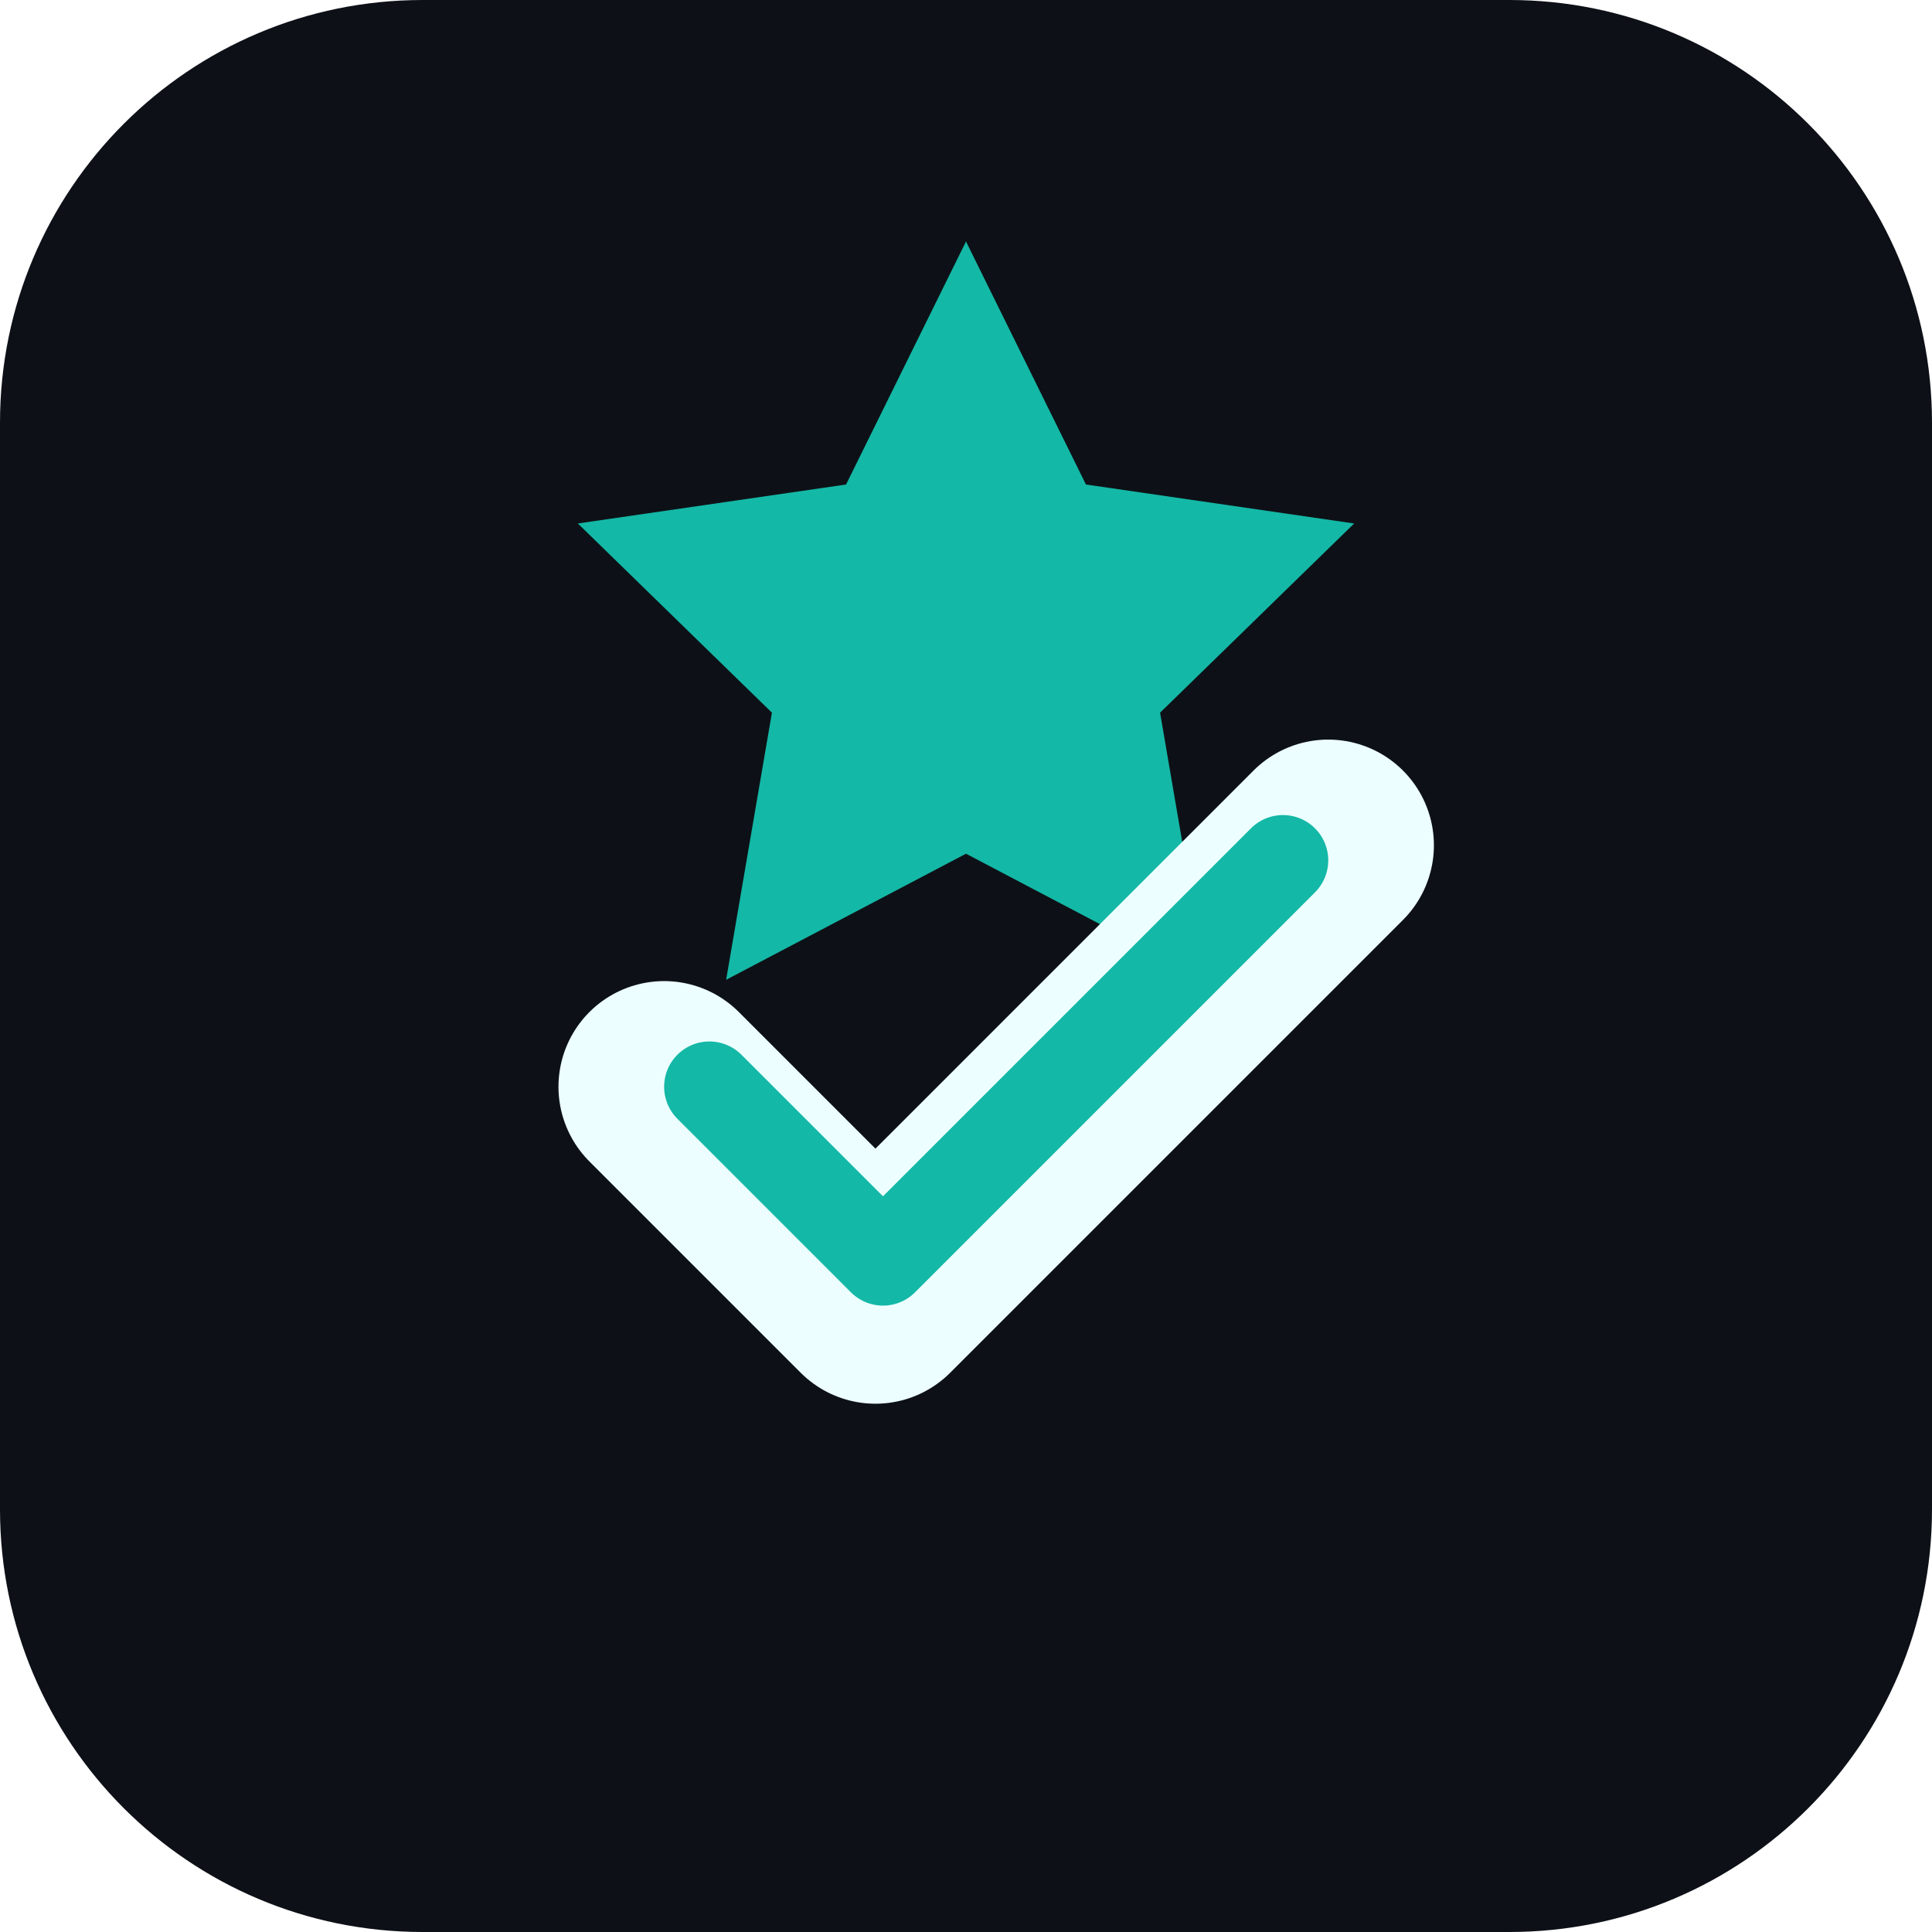
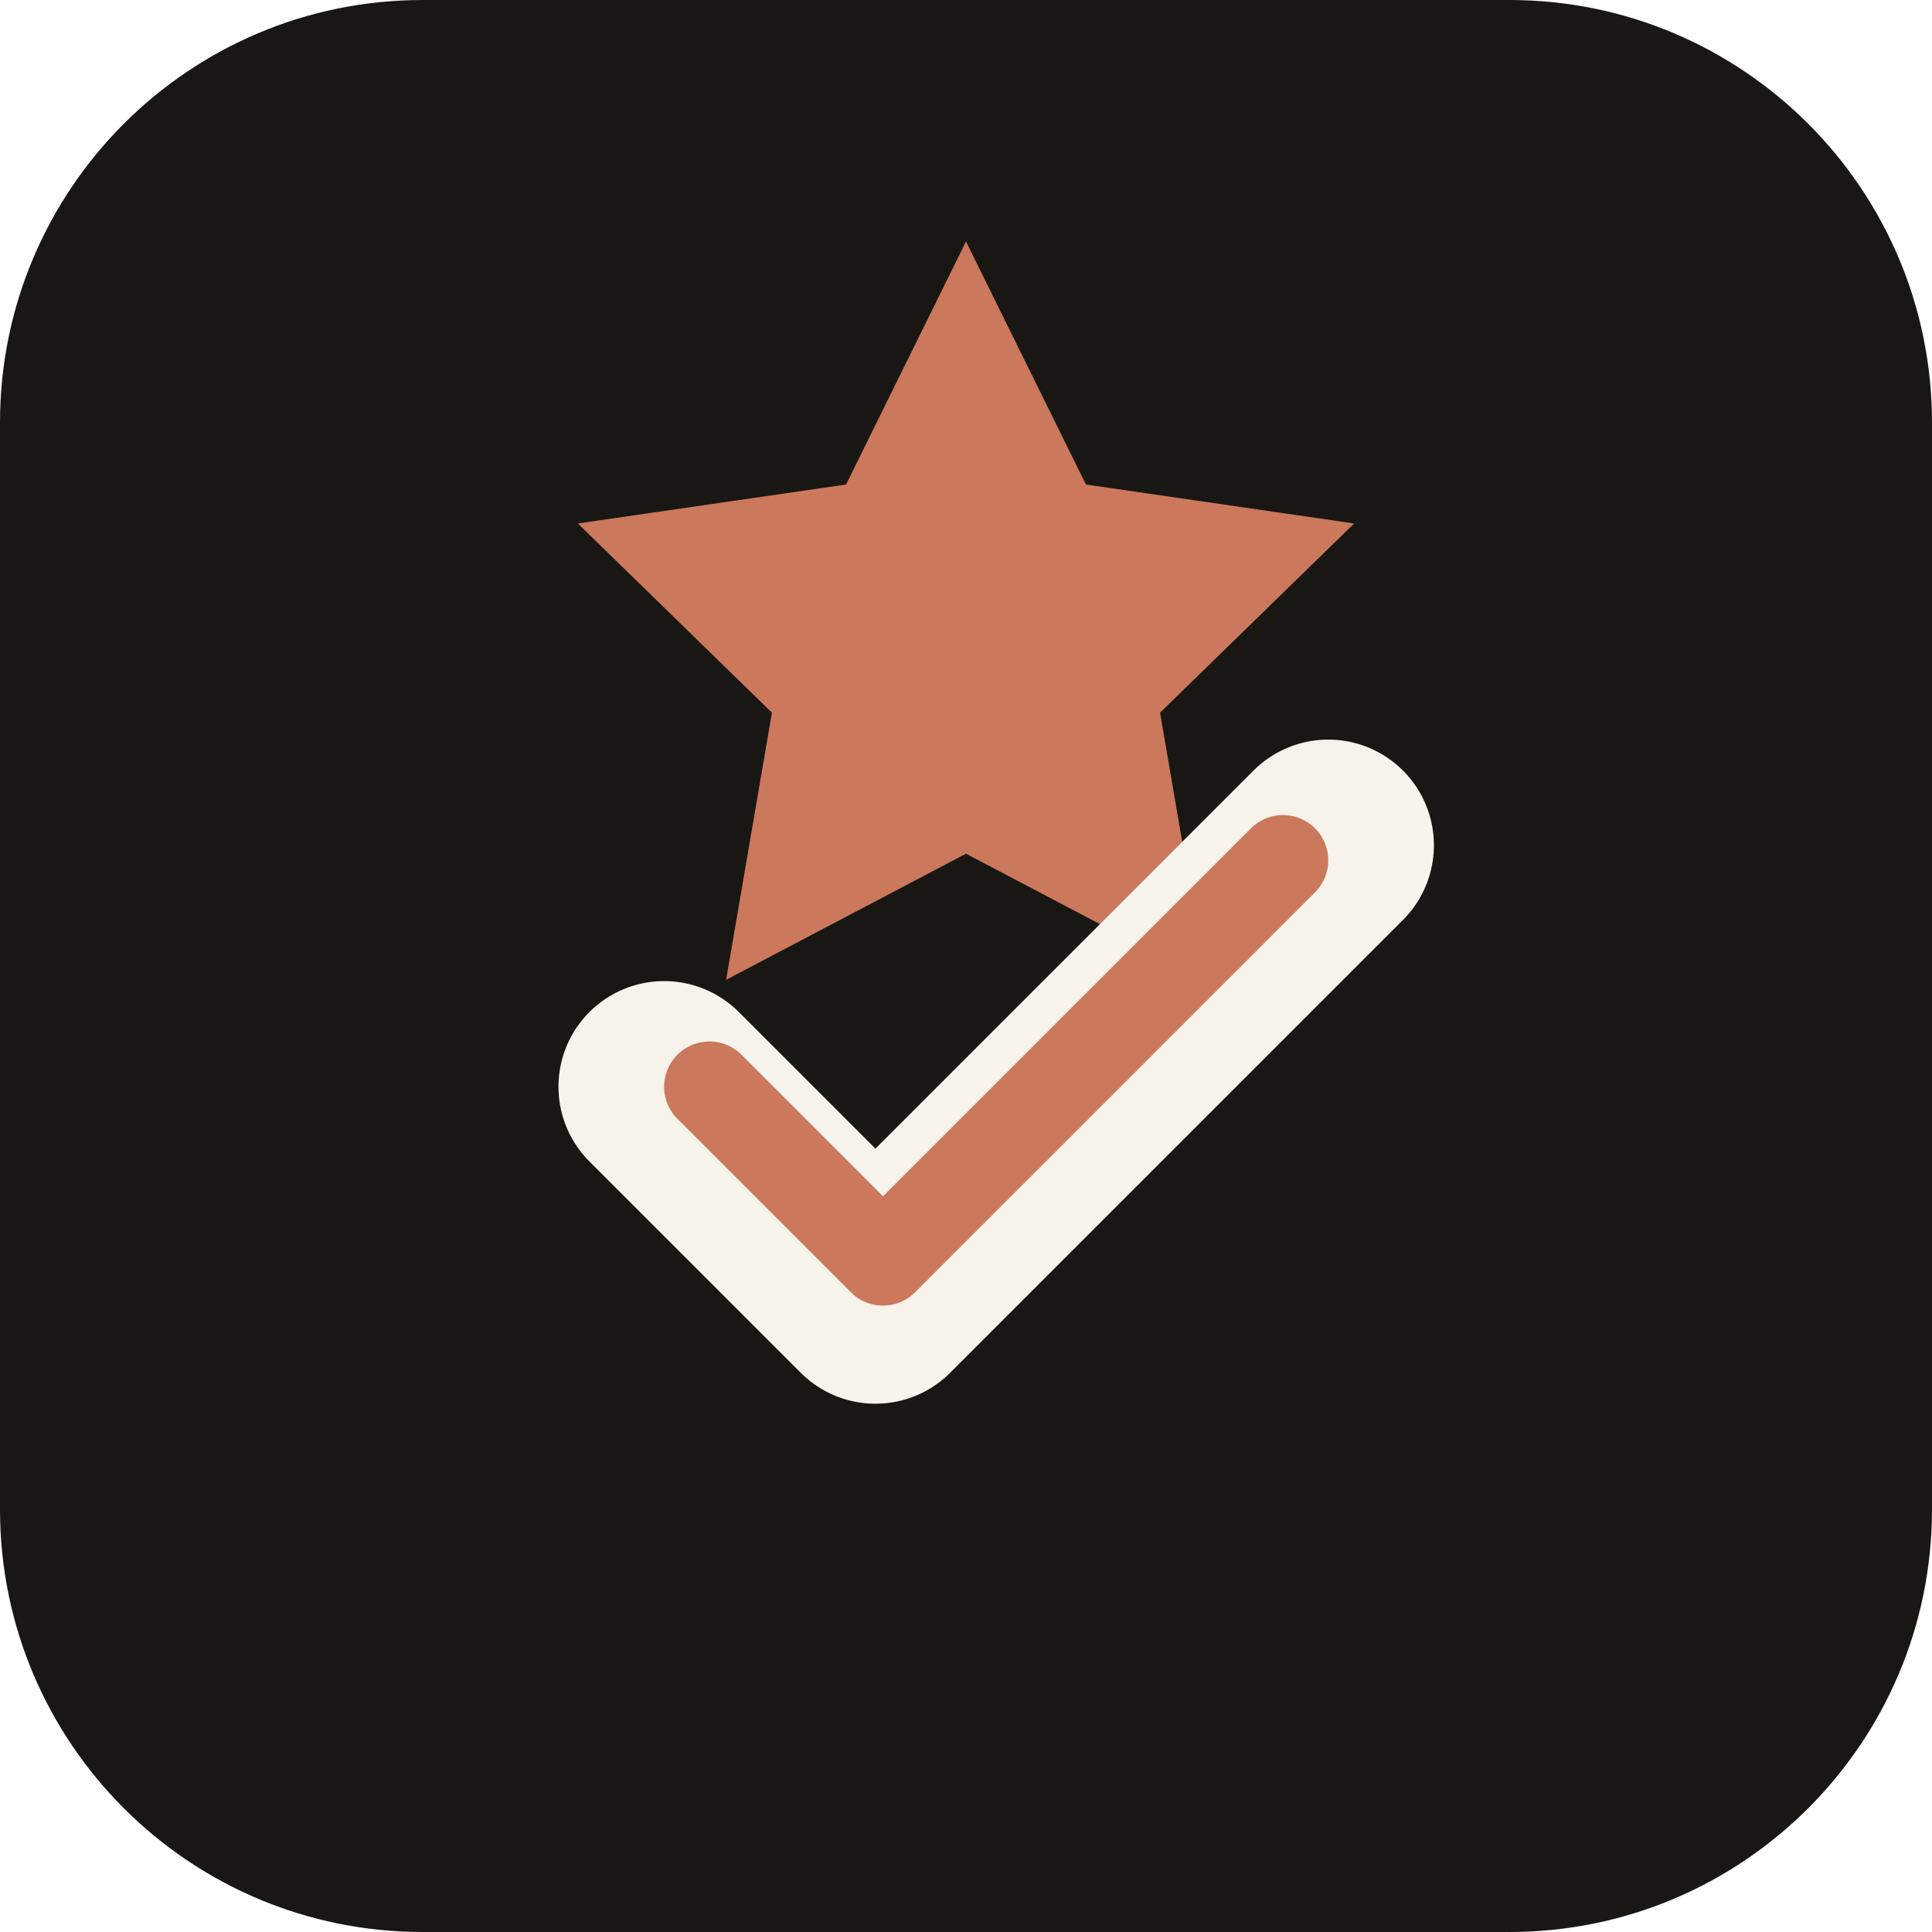
<svg xmlns="http://www.w3.org/2000/svg" width="64" height="64" viewBox="0 0 64 64" fill="none">
-   <rect width="64" height="64" rx="14" fill="#0D1117" />
-   <path d="M32 8L35.973 16.05L44.858 17.341L38.429 23.608L39.946 32.457L32 28.28L24.054 32.457L25.571 23.608L19.142 17.341L28.027 16.05L32 8Z" fill="#14B8A6" />
-   <path d="M22 36L29 43L44 28" stroke="#ECFEFF" stroke-width="7" stroke-linecap="round" stroke-linejoin="round" />
-   <path d="M23.5 36L29.25 41.75L42.5 28.5" stroke="#14B8A6" stroke-width="3" stroke-linecap="round" stroke-linejoin="round" />
+   <rect width="64" height="64" rx="14" fill="#191714" />
+   <path d="M32 8L35.973 16.05L44.858 17.341L38.429 23.608L39.946 32.457L32 28.28L24.054 32.457L25.571 23.608L19.142 17.341L28.027 16.05L32 8Z" fill="#CC785C" />
+   <path d="M22 36L29 43L44 28" stroke="#F7F3EA" stroke-width="7" stroke-linecap="round" stroke-linejoin="round" />
+   <path d="M23.5 36L29.25 41.75L42.5 28.5" stroke="#CC785C" stroke-width="3" stroke-linecap="round" stroke-linejoin="round" />
</svg>
